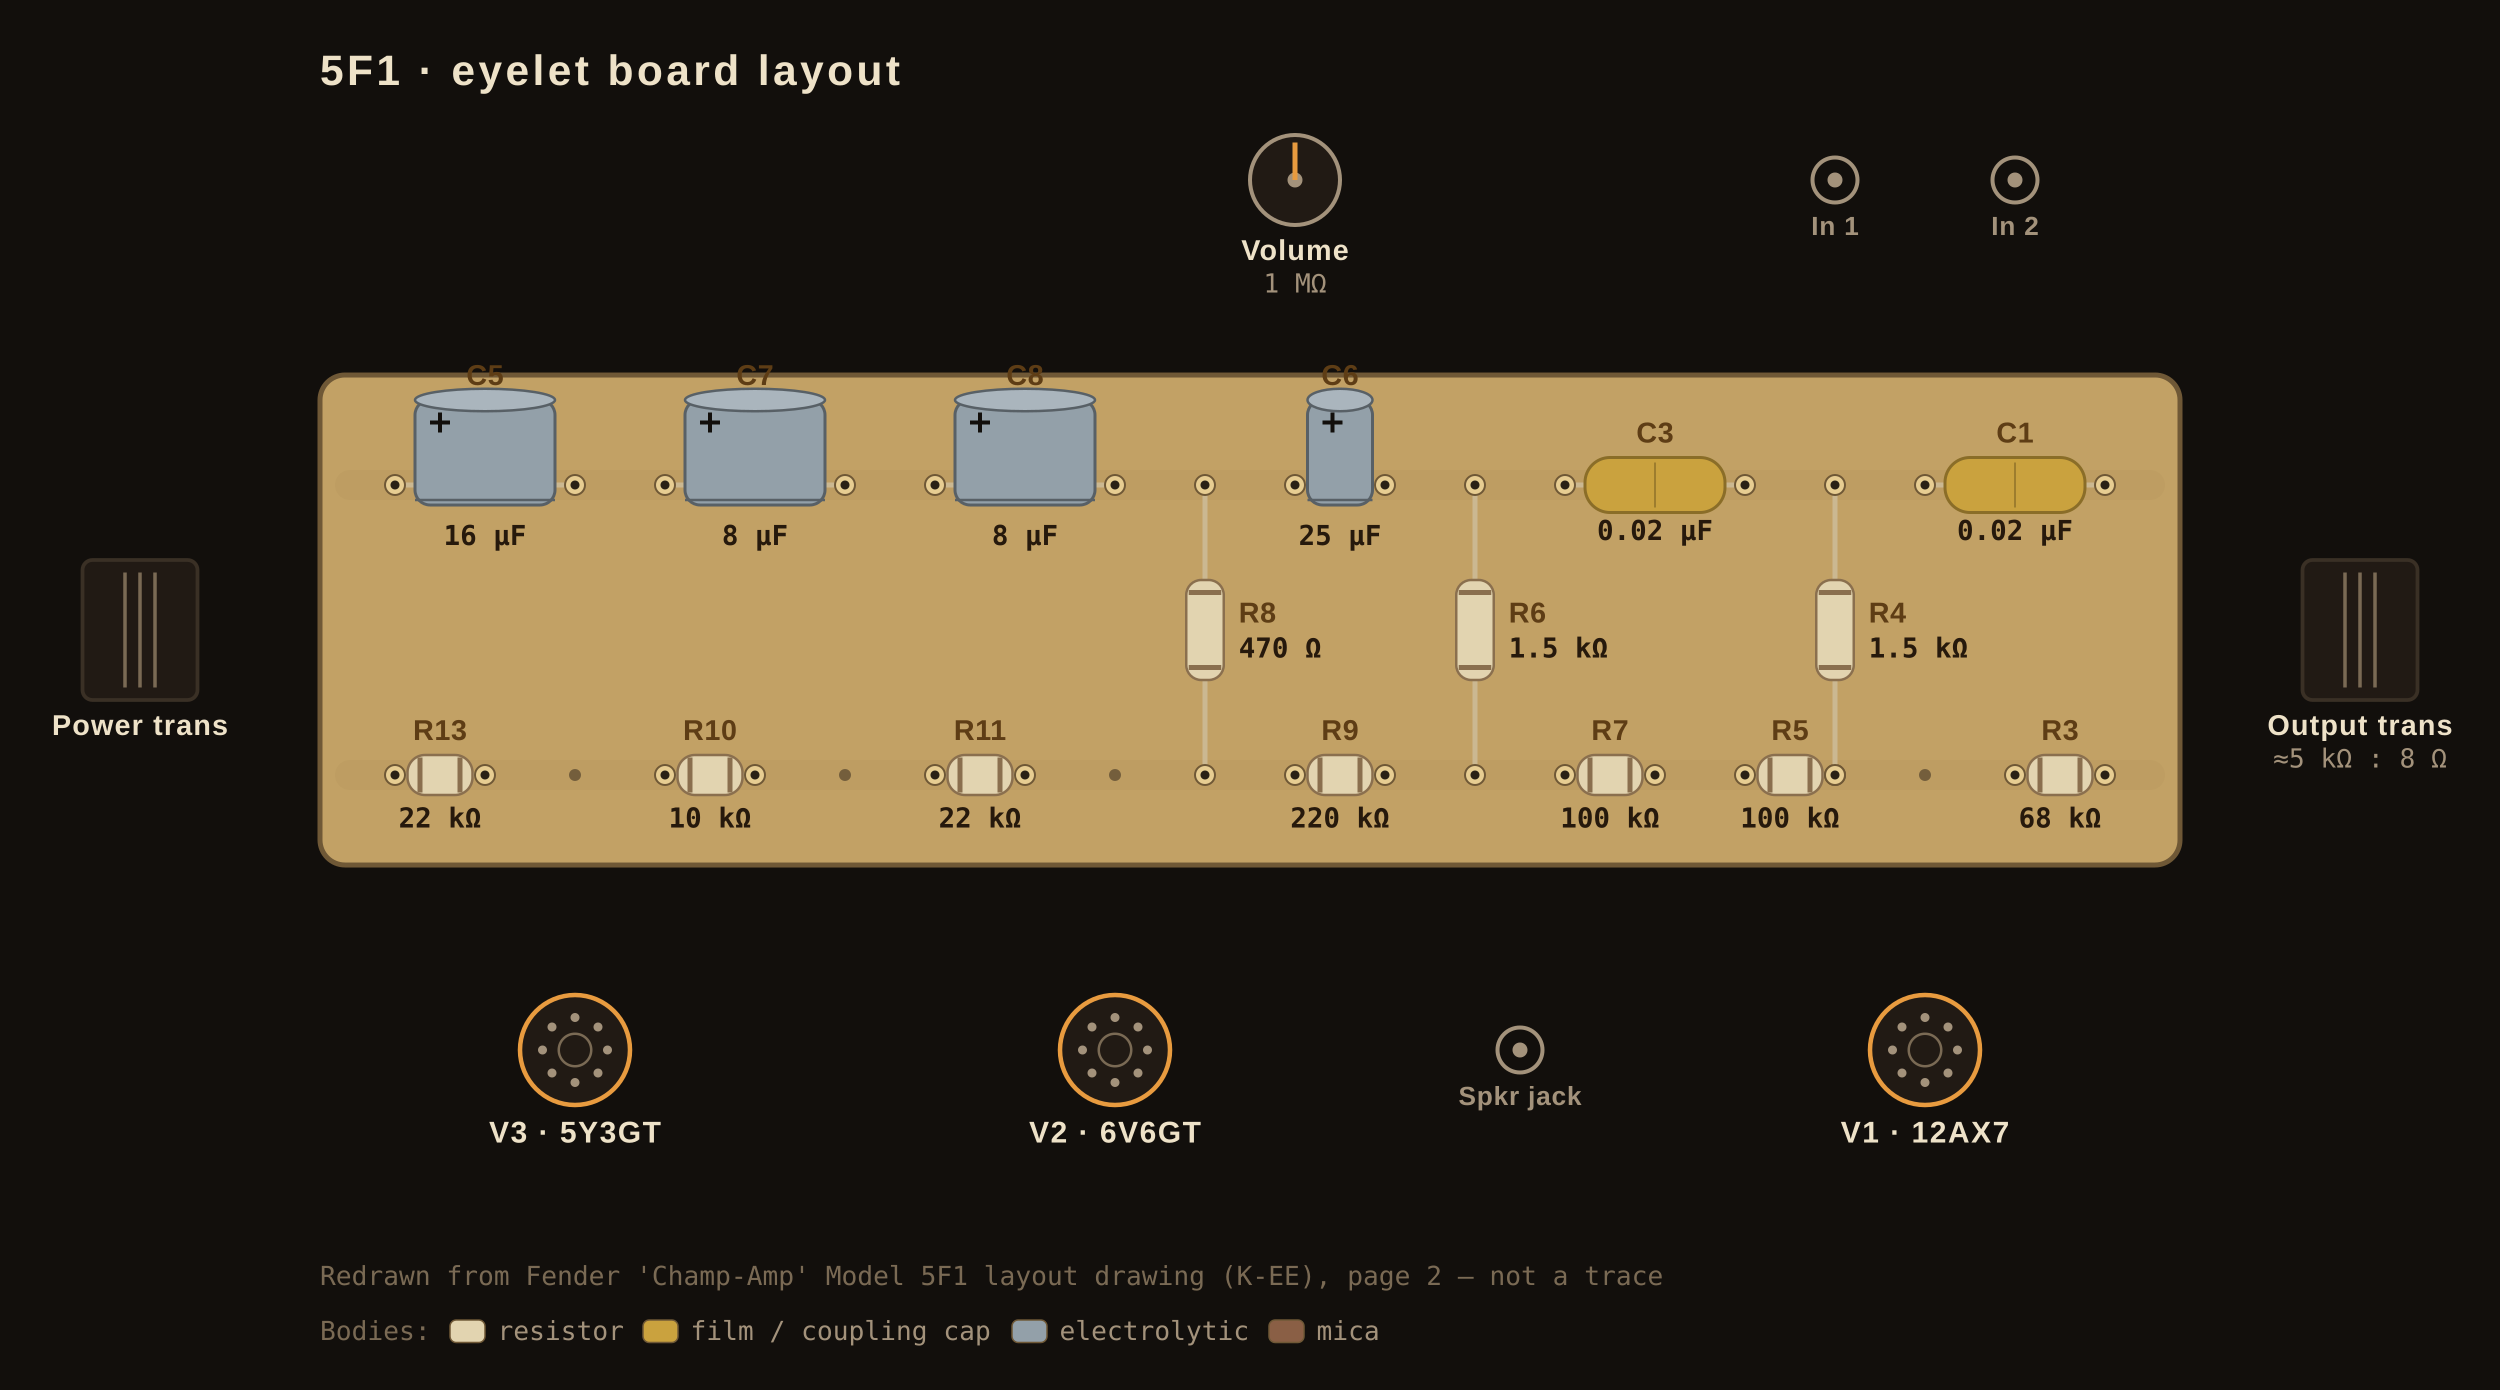
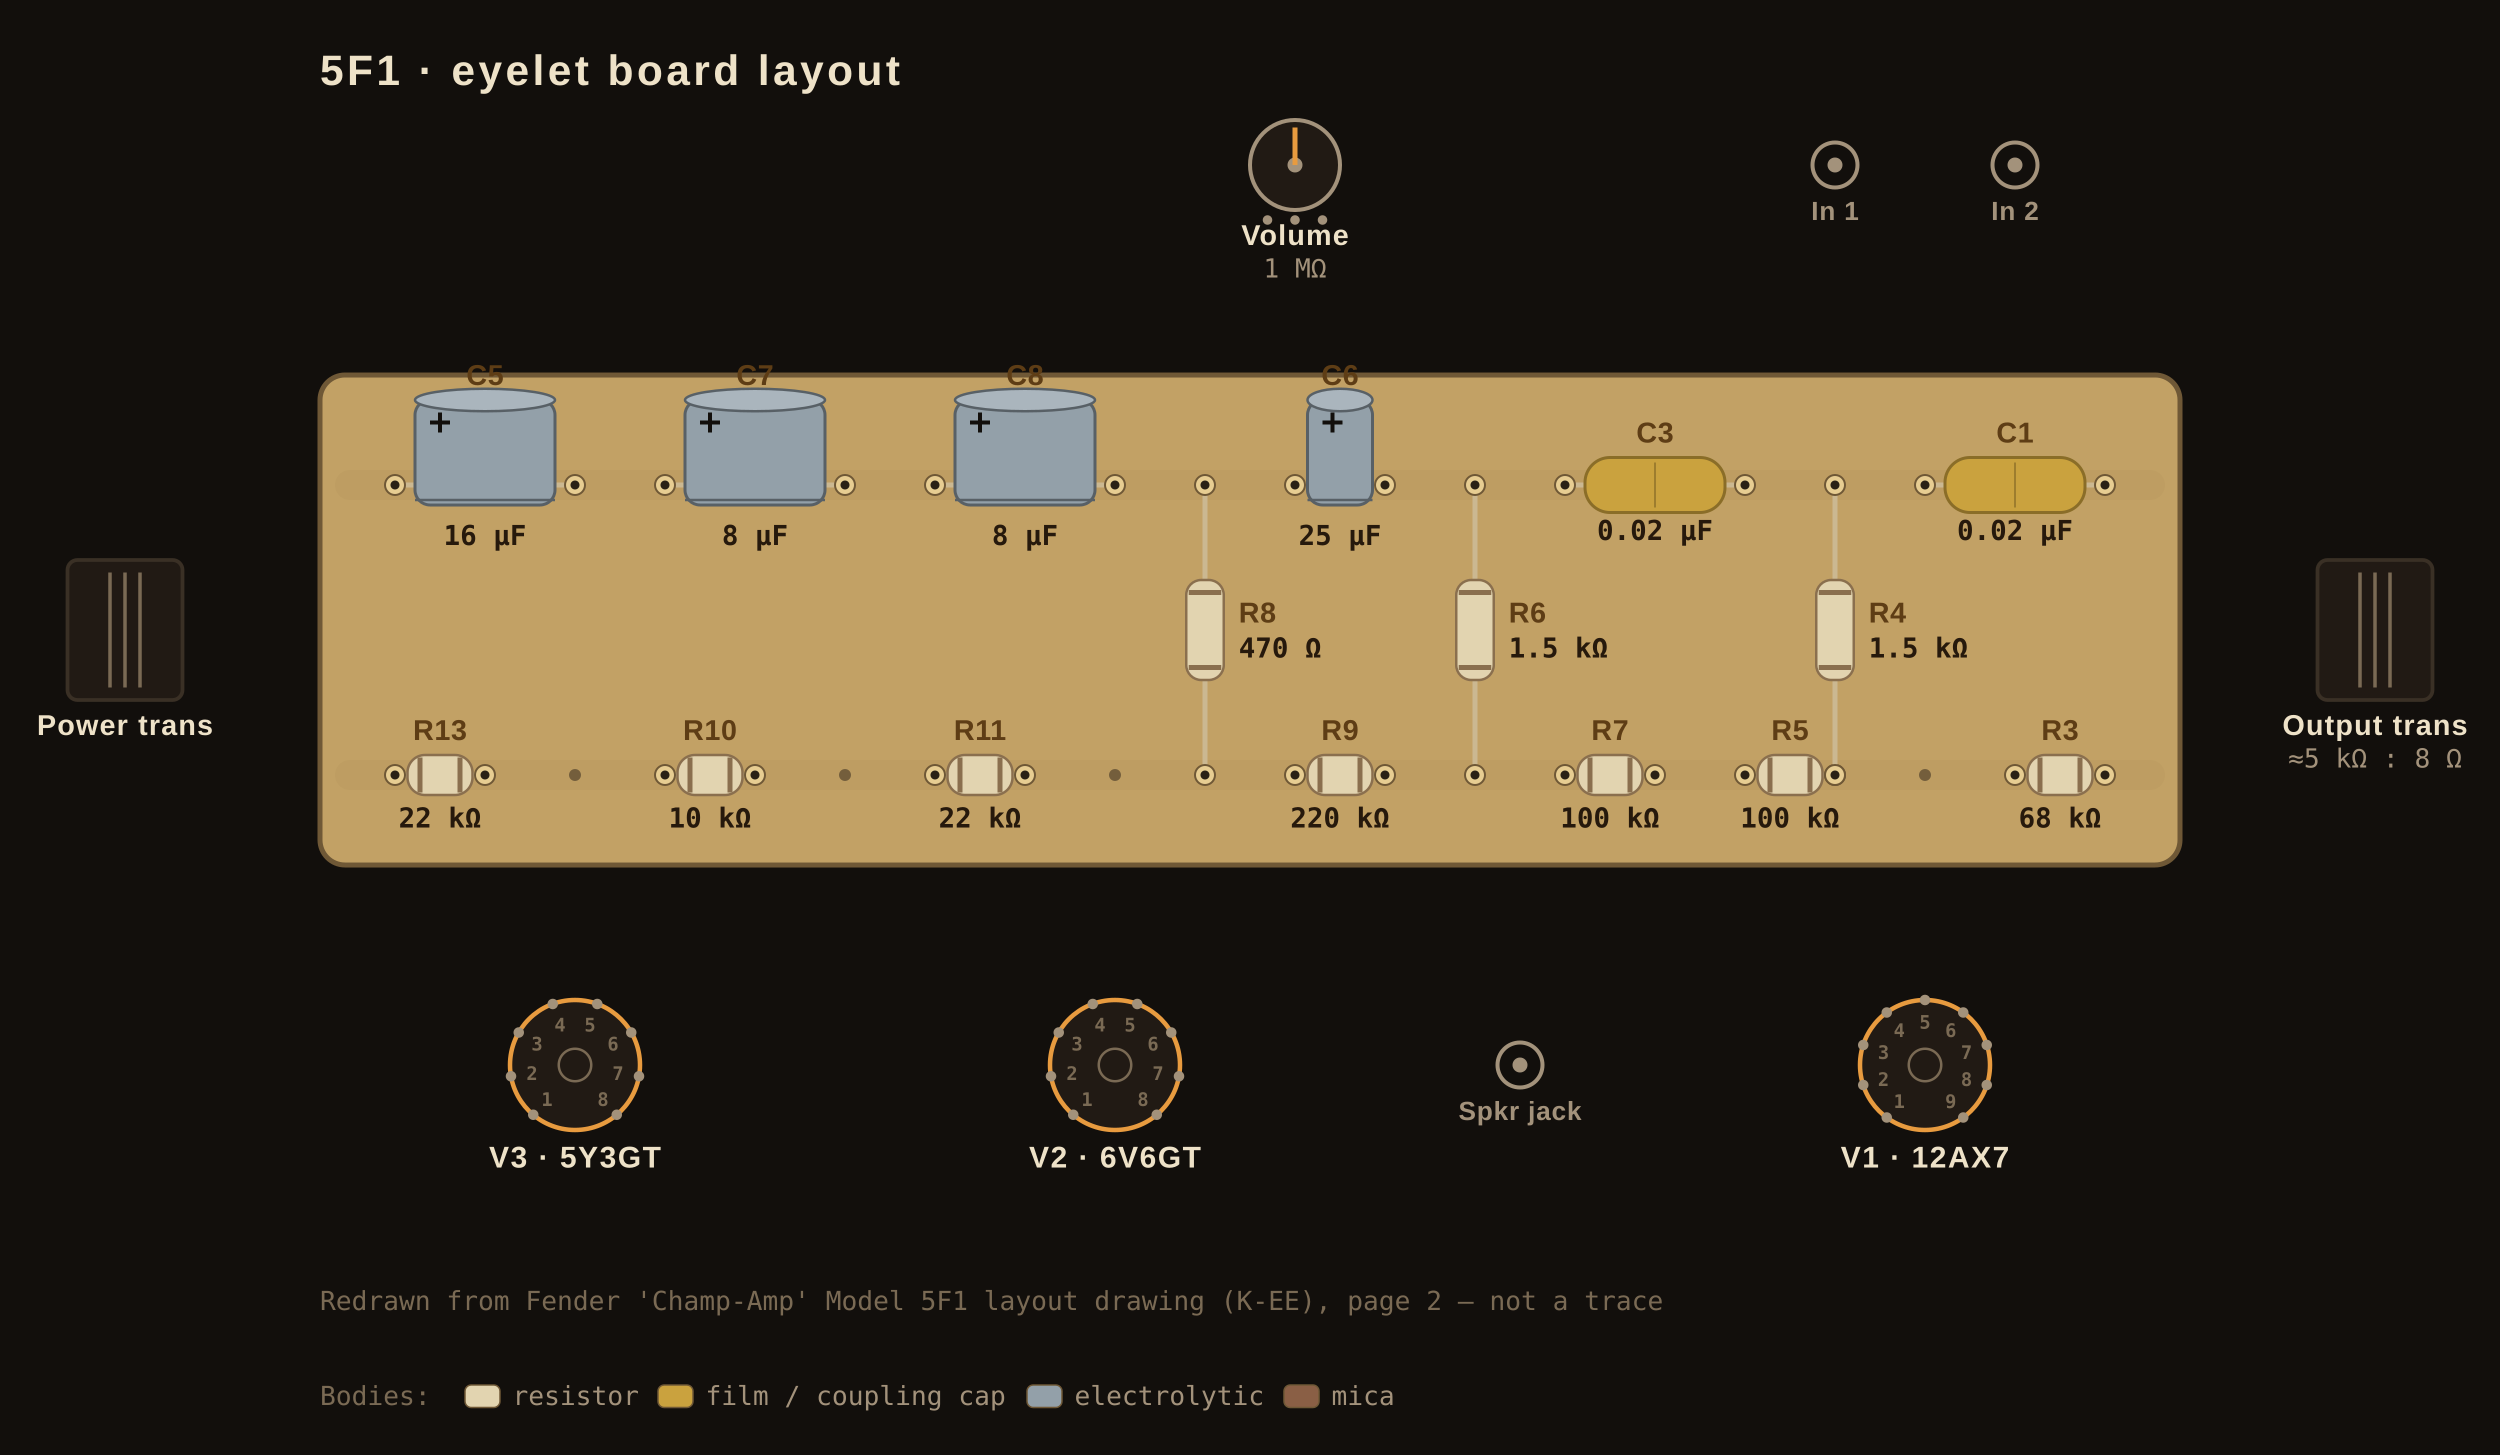
- <svg xmlns="http://www.w3.org/2000/svg" viewBox="0 0 1000 556" role="img" aria-label="5F1 · eyelet board layout — redrawn board layout diagram" width="100%" font-family="'Avenir Next Condensed','Arial Narrow','Helvetica Neue',Arial,sans-serif">
-   <rect x="0" y="0" width="1000" height="556" fill="#120f0c" />
+ <svg xmlns="http://www.w3.org/2000/svg" viewBox="0 0 1000 582" role="img" aria-label="5F1 · eyelet board layout — redrawn board layout diagram" width="100%" font-family="'Avenir Next Condensed','Arial Narrow','Helvetica Neue',Arial,sans-serif">
+   <rect x="0" y="0" width="1000" height="582" fill="#120f0c" />
  <rect x="128" y="150" width="744" height="196" rx="10" fill="#c2a165" stroke="#6f5836" stroke-width="2" />
  <line x1="140" y1="194" x2="860" y2="194" stroke="#b7965c" stroke-width="12" opacity="0.35" stroke-linecap="round" />
  <line x1="140" y1="310" x2="860" y2="310" stroke="#b7965c" stroke-width="12" opacity="0.35" stroke-linecap="round" />
  <circle cx="158" cy="194" r="2.4" fill="#2a2016" opacity="0.5" />
  <circle cx="194" cy="194" r="2.4" fill="#2a2016" opacity="0.5" />
  <circle cx="230" cy="194" r="2.4" fill="#2a2016" opacity="0.5" />
  <circle cx="266" cy="194" r="2.4" fill="#2a2016" opacity="0.5" />
  <circle cx="302" cy="194" r="2.4" fill="#2a2016" opacity="0.5" />
  <circle cx="338" cy="194" r="2.4" fill="#2a2016" opacity="0.5" />
  <circle cx="374" cy="194" r="2.4" fill="#2a2016" opacity="0.5" />
  <circle cx="410" cy="194" r="2.4" fill="#2a2016" opacity="0.5" />
  <circle cx="446" cy="194" r="2.4" fill="#2a2016" opacity="0.5" />
  <circle cx="482" cy="194" r="2.4" fill="#2a2016" opacity="0.5" />
  <circle cx="518" cy="194" r="2.4" fill="#2a2016" opacity="0.5" />
  <circle cx="554" cy="194" r="2.4" fill="#2a2016" opacity="0.5" />
  <circle cx="590" cy="194" r="2.4" fill="#2a2016" opacity="0.5" />
  <circle cx="626" cy="194" r="2.4" fill="#2a2016" opacity="0.5" />
  <circle cx="662" cy="194" r="2.4" fill="#2a2016" opacity="0.5" />
  <circle cx="698" cy="194" r="2.4" fill="#2a2016" opacity="0.5" />
  <circle cx="734" cy="194" r="2.4" fill="#2a2016" opacity="0.5" />
  <circle cx="770" cy="194" r="2.4" fill="#2a2016" opacity="0.5" />
  <circle cx="806" cy="194" r="2.4" fill="#2a2016" opacity="0.5" />
  <circle cx="842" cy="194" r="2.4" fill="#2a2016" opacity="0.5" />
  <circle cx="158" cy="310" r="2.4" fill="#2a2016" opacity="0.5" />
  <circle cx="194" cy="310" r="2.4" fill="#2a2016" opacity="0.5" />
  <circle cx="230" cy="310" r="2.4" fill="#2a2016" opacity="0.5" />
  <circle cx="266" cy="310" r="2.4" fill="#2a2016" opacity="0.5" />
  <circle cx="302" cy="310" r="2.4" fill="#2a2016" opacity="0.5" />
  <circle cx="338" cy="310" r="2.4" fill="#2a2016" opacity="0.5" />
  <circle cx="374" cy="310" r="2.4" fill="#2a2016" opacity="0.5" />
  <circle cx="410" cy="310" r="2.4" fill="#2a2016" opacity="0.5" />
  <circle cx="446" cy="310" r="2.4" fill="#2a2016" opacity="0.5" />
  <circle cx="482" cy="310" r="2.4" fill="#2a2016" opacity="0.5" />
  <circle cx="518" cy="310" r="2.4" fill="#2a2016" opacity="0.5" />
  <circle cx="554" cy="310" r="2.4" fill="#2a2016" opacity="0.5" />
  <circle cx="590" cy="310" r="2.4" fill="#2a2016" opacity="0.5" />
  <circle cx="626" cy="310" r="2.4" fill="#2a2016" opacity="0.5" />
  <circle cx="662" cy="310" r="2.4" fill="#2a2016" opacity="0.5" />
  <circle cx="698" cy="310" r="2.4" fill="#2a2016" opacity="0.5" />
  <circle cx="734" cy="310" r="2.4" fill="#2a2016" opacity="0.5" />
  <circle cx="770" cy="310" r="2.4" fill="#2a2016" opacity="0.5" />
  <circle cx="806" cy="310" r="2.4" fill="#2a2016" opacity="0.5" />
  <circle cx="842" cy="310" r="2.4" fill="#2a2016" opacity="0.5" />
-   <rect x="33" y="224" width="46" height="56" rx="4" fill="#211a14" stroke="#3a3025" stroke-width="1.5" />
+   <rect x="27" y="224" width="46" height="56" rx="4" fill="#211a14" stroke="#3a3025" stroke-width="1.5" />
+   <line x1="44" y1="229" x2="44" y2="275" stroke="#7a6a54" stroke-width="1.4" />
  <line x1="50" y1="229" x2="50" y2="275" stroke="#7a6a54" stroke-width="1.4" />
  <line x1="56" y1="229" x2="56" y2="275" stroke="#7a6a54" stroke-width="1.4" />
-   <line x1="62" y1="229" x2="62" y2="275" stroke="#7a6a54" stroke-width="1.4" />
-   <text x="56" y="294" fill="#eee2c8" font-size="11.5" font-family="'Avenir Next Condensed','Arial Narrow','Helvetica Neue',Arial,sans-serif" font-weight="600" text-anchor="middle" letter-spacing="0.04em">Power trans</text>
-   <circle cx="230" cy="420" r="22" fill="#211a14" stroke="#e89b3f" stroke-width="1.8" />
-   <circle cx="230" cy="420" r="6.5" fill="none" stroke="#7a6a54" stroke-width="1" />
-   <circle cx="230" cy="407" r="1.8" fill="#a3927b" />
-   <circle cx="239.2" cy="410.8" r="1.8" fill="#a3927b" />
-   <circle cx="243" cy="420" r="1.8" fill="#a3927b" />
-   <circle cx="239.2" cy="429.2" r="1.8" fill="#a3927b" />
-   <circle cx="230" cy="433" r="1.8" fill="#a3927b" />
-   <circle cx="220.8" cy="429.2" r="1.8" fill="#a3927b" />
-   <circle cx="217" cy="420" r="1.8" fill="#a3927b" />
-   <circle cx="220.8" cy="410.8" r="1.8" fill="#a3927b" />
-   <text x="230" y="457" fill="#eee2c8" font-size="12" font-family="'Avenir Next Condensed','Arial Narrow','Helvetica Neue',Arial,sans-serif" font-weight="600" text-anchor="middle" letter-spacing="0.05em">V3 · 5Y3GT</text>
-   <circle cx="446" cy="420" r="22" fill="#211a14" stroke="#e89b3f" stroke-width="1.8" />
-   <circle cx="446" cy="420" r="6.5" fill="none" stroke="#7a6a54" stroke-width="1" />
-   <circle cx="446" cy="407" r="1.8" fill="#a3927b" />
-   <circle cx="455.2" cy="410.8" r="1.8" fill="#a3927b" />
-   <circle cx="459" cy="420" r="1.8" fill="#a3927b" />
-   <circle cx="455.2" cy="429.2" r="1.8" fill="#a3927b" />
-   <circle cx="446" cy="433" r="1.8" fill="#a3927b" />
-   <circle cx="436.8" cy="429.2" r="1.8" fill="#a3927b" />
-   <circle cx="433" cy="420" r="1.8" fill="#a3927b" />
-   <circle cx="436.8" cy="410.8" r="1.8" fill="#a3927b" />
-   <text x="446" y="457" fill="#eee2c8" font-size="12" font-family="'Avenir Next Condensed','Arial Narrow','Helvetica Neue',Arial,sans-serif" font-weight="600" text-anchor="middle" letter-spacing="0.05em">V2 · 6V6GT</text>
-   <circle cx="608" cy="420" r="9" fill="#120f0c" stroke="#a3927b" stroke-width="1.6" />
-   <circle cx="608" cy="420" r="3" fill="#a3927b" />
-   <text x="608" y="442" fill="#a3927b" font-size="10.5" font-family="'Avenir Next Condensed','Arial Narrow','Helvetica Neue',Arial,sans-serif" font-weight="600" text-anchor="middle" letter-spacing="0.03em">Spkr jack</text>
-   <circle cx="770" cy="420" r="22" fill="#211a14" stroke="#e89b3f" stroke-width="1.8" />
-   <circle cx="770" cy="420" r="6.5" fill="none" stroke="#7a6a54" stroke-width="1" />
-   <circle cx="770" cy="407" r="1.8" fill="#a3927b" />
-   <circle cx="779.2" cy="410.8" r="1.8" fill="#a3927b" />
-   <circle cx="783" cy="420" r="1.8" fill="#a3927b" />
-   <circle cx="779.2" cy="429.2" r="1.8" fill="#a3927b" />
-   <circle cx="770" cy="433" r="1.8" fill="#a3927b" />
-   <circle cx="760.8" cy="429.2" r="1.8" fill="#a3927b" />
-   <circle cx="757" cy="420" r="1.8" fill="#a3927b" />
-   <circle cx="760.8" cy="410.8" r="1.8" fill="#a3927b" />
-   <text x="770" y="457" fill="#eee2c8" font-size="12" font-family="'Avenir Next Condensed','Arial Narrow','Helvetica Neue',Arial,sans-serif" font-weight="600" text-anchor="middle" letter-spacing="0.05em">V1 · 12AX7</text>
-   <circle cx="518" cy="72" r="18" fill="#211a14" stroke="#a3927b" stroke-width="1.6" />
-   <circle cx="518" cy="72" r="3" fill="#a3927b" />
-   <line x1="518" y1="72" x2="518" y2="57" stroke="#e89b3f" stroke-width="2" />
-   <text x="518" y="104" fill="#eee2c8" font-size="11.5" font-family="'Avenir Next Condensed','Arial Narrow','Helvetica Neue',Arial,sans-serif" font-weight="600" text-anchor="middle" letter-spacing="0.04em">Volume</text>
-   <text x="518" y="117" fill="#a3927b" font-size="10.5" font-family="'SF Mono',Menlo,Consolas,monospace" font-weight="500" text-anchor="middle">1 MΩ</text>
-   <circle cx="734" cy="72" r="9" fill="#120f0c" stroke="#a3927b" stroke-width="1.6" />
-   <circle cx="734" cy="72" r="3" fill="#a3927b" />
-   <text x="734" y="94" fill="#a3927b" font-size="10.5" font-family="'Avenir Next Condensed','Arial Narrow','Helvetica Neue',Arial,sans-serif" font-weight="600" text-anchor="middle" letter-spacing="0.03em">In 1</text>
-   <circle cx="806" cy="72" r="9" fill="#120f0c" stroke="#a3927b" stroke-width="1.6" />
-   <circle cx="806" cy="72" r="3" fill="#a3927b" />
-   <text x="806" y="94" fill="#a3927b" font-size="10.5" font-family="'Avenir Next Condensed','Arial Narrow','Helvetica Neue',Arial,sans-serif" font-weight="600" text-anchor="middle" letter-spacing="0.03em">In 2</text>
-   <rect x="921" y="224" width="46" height="56" rx="4" fill="#211a14" stroke="#3a3025" stroke-width="1.5" />
-   <line x1="938" y1="229" x2="938" y2="275" stroke="#7a6a54" stroke-width="1.4" />
+   <text x="50" y="294" fill="#eee2c8" font-size="11.5" font-family="'Avenir Next Condensed','Arial Narrow','Helvetica Neue',Arial,sans-serif" font-weight="600" text-anchor="middle" letter-spacing="0.04em">Power trans</text>
+   <circle cx="230" cy="426" r="26" fill="#211a14" stroke="#e89b3f" stroke-width="1.8" />
+   <circle cx="230" cy="426" r="6.5" fill="none" stroke="#7a6a54" stroke-width="1" />
+   <circle cx="213.3" cy="445.9" r="2.1" fill="#a3927b" />
+   <text x="218.8" y="442.4" fill="#7a6a54" font-size="7.5" font-family="'SF Mono',Menlo,Consolas,monospace" font-weight="600" text-anchor="middle">1</text>
+   <circle cx="204.4" cy="430.5" r="2.1" fill="#a3927b" />
+   <text x="212.8" y="432" fill="#7a6a54" font-size="7.5" font-family="'SF Mono',Menlo,Consolas,monospace" font-weight="600" text-anchor="middle">2</text>
+   <circle cx="207.5" cy="413" r="2.1" fill="#a3927b" />
+   <text x="214.8" y="420.2" fill="#7a6a54" font-size="7.5" font-family="'SF Mono',Menlo,Consolas,monospace" font-weight="600" text-anchor="middle">3</text>
+   <circle cx="221.1" cy="401.6" r="2.1" fill="#a3927b" />
+   <text x="224" y="412.6" fill="#7a6a54" font-size="7.5" font-family="'SF Mono',Menlo,Consolas,monospace" font-weight="600" text-anchor="middle">4</text>
+   <circle cx="238.9" cy="401.6" r="2.1" fill="#a3927b" />
+   <text x="236" y="412.6" fill="#7a6a54" font-size="7.5" font-family="'SF Mono',Menlo,Consolas,monospace" font-weight="600" text-anchor="middle">5</text>
+   <circle cx="252.5" cy="413" r="2.1" fill="#a3927b" />
+   <text x="245.2" y="420.2" fill="#7a6a54" font-size="7.5" font-family="'SF Mono',Menlo,Consolas,monospace" font-weight="600" text-anchor="middle">6</text>
+   <circle cx="255.6" cy="430.5" r="2.1" fill="#a3927b" />
+   <text x="247.2" y="432" fill="#7a6a54" font-size="7.5" font-family="'SF Mono',Menlo,Consolas,monospace" font-weight="600" text-anchor="middle">7</text>
+   <circle cx="246.7" cy="445.9" r="2.1" fill="#a3927b" />
+   <text x="241.2" y="442.4" fill="#7a6a54" font-size="7.5" font-family="'SF Mono',Menlo,Consolas,monospace" font-weight="600" text-anchor="middle">8</text>
+   <text x="230" y="467" fill="#eee2c8" font-size="12" font-family="'Avenir Next Condensed','Arial Narrow','Helvetica Neue',Arial,sans-serif" font-weight="600" text-anchor="middle" letter-spacing="0.05em">V3 · 5Y3GT</text>
+   <circle cx="446" cy="426" r="26" fill="#211a14" stroke="#e89b3f" stroke-width="1.8" />
+   <circle cx="446" cy="426" r="6.5" fill="none" stroke="#7a6a54" stroke-width="1" />
+   <circle cx="429.3" cy="445.9" r="2.1" fill="#a3927b" />
+   <text x="434.8" y="442.4" fill="#7a6a54" font-size="7.5" font-family="'SF Mono',Menlo,Consolas,monospace" font-weight="600" text-anchor="middle">1</text>
+   <circle cx="420.4" cy="430.5" r="2.1" fill="#a3927b" />
+   <text x="428.8" y="432" fill="#7a6a54" font-size="7.5" font-family="'SF Mono',Menlo,Consolas,monospace" font-weight="600" text-anchor="middle">2</text>
+   <circle cx="423.5" cy="413" r="2.1" fill="#a3927b" />
+   <text x="430.8" y="420.2" fill="#7a6a54" font-size="7.5" font-family="'SF Mono',Menlo,Consolas,monospace" font-weight="600" text-anchor="middle">3</text>
+   <circle cx="437.1" cy="401.6" r="2.1" fill="#a3927b" />
+   <text x="440" y="412.6" fill="#7a6a54" font-size="7.5" font-family="'SF Mono',Menlo,Consolas,monospace" font-weight="600" text-anchor="middle">4</text>
+   <circle cx="454.9" cy="401.6" r="2.1" fill="#a3927b" />
+   <text x="452" y="412.6" fill="#7a6a54" font-size="7.5" font-family="'SF Mono',Menlo,Consolas,monospace" font-weight="600" text-anchor="middle">5</text>
+   <circle cx="468.5" cy="413" r="2.1" fill="#a3927b" />
+   <text x="461.2" y="420.2" fill="#7a6a54" font-size="7.5" font-family="'SF Mono',Menlo,Consolas,monospace" font-weight="600" text-anchor="middle">6</text>
+   <circle cx="471.6" cy="430.5" r="2.1" fill="#a3927b" />
+   <text x="463.2" y="432" fill="#7a6a54" font-size="7.5" font-family="'SF Mono',Menlo,Consolas,monospace" font-weight="600" text-anchor="middle">7</text>
+   <circle cx="462.7" cy="445.9" r="2.1" fill="#a3927b" />
+   <text x="457.2" y="442.4" fill="#7a6a54" font-size="7.5" font-family="'SF Mono',Menlo,Consolas,monospace" font-weight="600" text-anchor="middle">8</text>
+   <text x="446" y="467" fill="#eee2c8" font-size="12" font-family="'Avenir Next Condensed','Arial Narrow','Helvetica Neue',Arial,sans-serif" font-weight="600" text-anchor="middle" letter-spacing="0.05em">V2 · 6V6GT</text>
+   <circle cx="608" cy="426" r="9" fill="#120f0c" stroke="#a3927b" stroke-width="1.6" />
+   <circle cx="608" cy="426" r="3" fill="#a3927b" />
+   <text x="608" y="448" fill="#a3927b" font-size="10.5" font-family="'Avenir Next Condensed','Arial Narrow','Helvetica Neue',Arial,sans-serif" font-weight="600" text-anchor="middle" letter-spacing="0.03em">Spkr jack</text>
+   <circle cx="770" cy="426" r="26" fill="#211a14" stroke="#e89b3f" stroke-width="1.8" />
+   <circle cx="770" cy="426" r="6.5" fill="none" stroke="#7a6a54" stroke-width="1" />
+   <circle cx="754.7" cy="447" r="2.1" fill="#a3927b" />
+   <text x="759.7" y="443.2" fill="#7a6a54" font-size="7.5" font-family="'SF Mono',Menlo,Consolas,monospace" font-weight="600" text-anchor="middle">1</text>
+   <circle cx="745.3" cy="434" r="2.1" fill="#a3927b" />
+   <text x="753.4" y="434.4" fill="#7a6a54" font-size="7.5" font-family="'SF Mono',Menlo,Consolas,monospace" font-weight="600" text-anchor="middle">2</text>
+   <circle cx="745.3" cy="418" r="2.1" fill="#a3927b" />
+   <text x="753.4" y="423.6" fill="#7a6a54" font-size="7.5" font-family="'SF Mono',Menlo,Consolas,monospace" font-weight="600" text-anchor="middle">3</text>
+   <circle cx="754.7" cy="405" r="2.1" fill="#a3927b" />
+   <text x="759.7" y="414.8" fill="#7a6a54" font-size="7.5" font-family="'SF Mono',Menlo,Consolas,monospace" font-weight="600" text-anchor="middle">4</text>
+   <circle cx="770" cy="400" r="2.1" fill="#a3927b" />
+   <text x="770" y="411.5" fill="#7a6a54" font-size="7.5" font-family="'SF Mono',Menlo,Consolas,monospace" font-weight="600" text-anchor="middle">5</text>
+   <circle cx="785.3" cy="405" r="2.1" fill="#a3927b" />
+   <text x="780.3" y="414.8" fill="#7a6a54" font-size="7.5" font-family="'SF Mono',Menlo,Consolas,monospace" font-weight="600" text-anchor="middle">6</text>
+   <circle cx="794.7" cy="418" r="2.1" fill="#a3927b" />
+   <text x="786.6" y="423.6" fill="#7a6a54" font-size="7.5" font-family="'SF Mono',Menlo,Consolas,monospace" font-weight="600" text-anchor="middle">7</text>
+   <circle cx="794.7" cy="434" r="2.1" fill="#a3927b" />
+   <text x="786.6" y="434.4" fill="#7a6a54" font-size="7.5" font-family="'SF Mono',Menlo,Consolas,monospace" font-weight="600" text-anchor="middle">8</text>
+   <circle cx="785.3" cy="447" r="2.1" fill="#a3927b" />
+   <text x="780.3" y="443.2" fill="#7a6a54" font-size="7.5" font-family="'SF Mono',Menlo,Consolas,monospace" font-weight="600" text-anchor="middle">9</text>
+   <text x="770" y="467" fill="#eee2c8" font-size="12" font-family="'Avenir Next Condensed','Arial Narrow','Helvetica Neue',Arial,sans-serif" font-weight="600" text-anchor="middle" letter-spacing="0.05em">V1 · 12AX7</text>
+   <circle cx="518" cy="66" r="18" fill="#211a14" stroke="#a3927b" stroke-width="1.6" />
+   <circle cx="518" cy="66" r="3" fill="#a3927b" />
+   <line x1="518" y1="66" x2="518" y2="51" stroke="#e89b3f" stroke-width="2" />
+   <circle cx="507" cy="88" r="1.9" fill="#a3927b" />
+   <circle cx="518" cy="88" r="1.9" fill="#a3927b" />
+   <circle cx="529" cy="88" r="1.9" fill="#a3927b" />
+   <text x="518" y="98" fill="#eee2c8" font-size="11.5" font-family="'Avenir Next Condensed','Arial Narrow','Helvetica Neue',Arial,sans-serif" font-weight="600" text-anchor="middle" letter-spacing="0.04em">Volume</text>
+   <text x="518" y="111" fill="#a3927b" font-size="10.5" font-family="'SF Mono',Menlo,Consolas,monospace" font-weight="500" text-anchor="middle">1 MΩ</text>
+   <circle cx="734" cy="66" r="9" fill="#120f0c" stroke="#a3927b" stroke-width="1.6" />
+   <circle cx="734" cy="66" r="3" fill="#a3927b" />
+   <text x="734" y="88" fill="#a3927b" font-size="10.5" font-family="'Avenir Next Condensed','Arial Narrow','Helvetica Neue',Arial,sans-serif" font-weight="600" text-anchor="middle" letter-spacing="0.03em">In 1</text>
+   <circle cx="806" cy="66" r="9" fill="#120f0c" stroke="#a3927b" stroke-width="1.6" />
+   <circle cx="806" cy="66" r="3" fill="#a3927b" />
+   <text x="806" y="88" fill="#a3927b" font-size="10.5" font-family="'Avenir Next Condensed','Arial Narrow','Helvetica Neue',Arial,sans-serif" font-weight="600" text-anchor="middle" letter-spacing="0.03em">In 2</text>
+   <rect x="927" y="224" width="46" height="56" rx="4" fill="#211a14" stroke="#3a3025" stroke-width="1.5" />
  <line x1="944" y1="229" x2="944" y2="275" stroke="#7a6a54" stroke-width="1.4" />
  <line x1="950" y1="229" x2="950" y2="275" stroke="#7a6a54" stroke-width="1.4" />
-   <text x="944" y="294" fill="#eee2c8" font-size="11.5" font-family="'Avenir Next Condensed','Arial Narrow','Helvetica Neue',Arial,sans-serif" font-weight="600" text-anchor="middle" letter-spacing="0.04em">Output trans</text>
-   <text x="944" y="307" fill="#a3927b" font-size="10.5" font-family="'SF Mono',Menlo,Consolas,monospace" font-weight="500" text-anchor="middle">≈5 kΩ : 8 Ω</text>
+   <line x1="956" y1="229" x2="956" y2="275" stroke="#7a6a54" stroke-width="1.4" />
+   <text x="950" y="294" fill="#eee2c8" font-size="11.5" font-family="'Avenir Next Condensed','Arial Narrow','Helvetica Neue',Arial,sans-serif" font-weight="600" text-anchor="middle" letter-spacing="0.04em">Output trans</text>
+   <text x="950" y="307" fill="#a3927b" font-size="10.5" font-family="'SF Mono',Menlo,Consolas,monospace" font-weight="500" text-anchor="middle">≈5 kΩ : 8 Ω</text>
  <line x1="158" y1="194" x2="230" y2="194" stroke="#cbb891" stroke-width="2" />
  <rect x="166" y="160" width="56" height="42" rx="6" fill="#93a0a9" stroke="#586066" stroke-width="1.2" />
  <ellipse cx="194" cy="160" rx="28" ry="4.5" fill="#aab5bd" stroke="#586066" stroke-width="1" />
  <line x1="172" y1="169" x2="180" y2="169" stroke="#120f0c" stroke-width="1.6" />
  <line x1="176" y1="165" x2="176" y2="173" stroke="#120f0c" stroke-width="1.6" />
  <line x1="166" y1="200" x2="222" y2="200" stroke="#586066" stroke-width="1" />
  <text x="194" y="154" fill="#5e3d15" font-size="11.5" font-family="'Avenir Next Condensed','Arial Narrow','Helvetica Neue',Arial,sans-serif" font-weight="700" text-anchor="middle" letter-spacing="0.02em">C5</text>
  <text x="194" y="218" fill="#26190c" font-size="11" font-family="'SF Mono',Menlo,Consolas,monospace" font-weight="600" text-anchor="middle">16 µF</text>
  <circle cx="158" cy="194" r="4" fill="#e7cd92" stroke="#6f5836" stroke-width="0.8" />
  <circle cx="158" cy="194" r="1.8" fill="#2a2016" />
  <circle cx="230" cy="194" r="4" fill="#e7cd92" stroke="#6f5836" stroke-width="0.8" />
  <circle cx="230" cy="194" r="1.8" fill="#2a2016" />
  <line x1="266" y1="194" x2="338" y2="194" stroke="#cbb891" stroke-width="2" />
  <rect x="274" y="160" width="56" height="42" rx="6" fill="#93a0a9" stroke="#586066" stroke-width="1.2" />
  <ellipse cx="302" cy="160" rx="28" ry="4.5" fill="#aab5bd" stroke="#586066" stroke-width="1" />
  <line x1="280" y1="169" x2="288" y2="169" stroke="#120f0c" stroke-width="1.6" />
  <line x1="284" y1="165" x2="284" y2="173" stroke="#120f0c" stroke-width="1.6" />
  <line x1="274" y1="200" x2="330" y2="200" stroke="#586066" stroke-width="1" />
  <text x="302" y="154" fill="#5e3d15" font-size="11.5" font-family="'Avenir Next Condensed','Arial Narrow','Helvetica Neue',Arial,sans-serif" font-weight="700" text-anchor="middle" letter-spacing="0.02em">C7</text>
  <text x="302" y="218" fill="#26190c" font-size="11" font-family="'SF Mono',Menlo,Consolas,monospace" font-weight="600" text-anchor="middle">8 µF</text>
  <circle cx="266" cy="194" r="4" fill="#e7cd92" stroke="#6f5836" stroke-width="0.8" />
  <circle cx="266" cy="194" r="1.8" fill="#2a2016" />
  <circle cx="338" cy="194" r="4" fill="#e7cd92" stroke="#6f5836" stroke-width="0.8" />
  <circle cx="338" cy="194" r="1.8" fill="#2a2016" />
  <line x1="374" y1="194" x2="446" y2="194" stroke="#cbb891" stroke-width="2" />
  <rect x="382" y="160" width="56" height="42" rx="6" fill="#93a0a9" stroke="#586066" stroke-width="1.2" />
  <ellipse cx="410" cy="160" rx="28" ry="4.5" fill="#aab5bd" stroke="#586066" stroke-width="1" />
  <line x1="388" y1="169" x2="396" y2="169" stroke="#120f0c" stroke-width="1.6" />
  <line x1="392" y1="165" x2="392" y2="173" stroke="#120f0c" stroke-width="1.6" />
  <line x1="382" y1="200" x2="438" y2="200" stroke="#586066" stroke-width="1" />
  <text x="410" y="154" fill="#5e3d15" font-size="11.5" font-family="'Avenir Next Condensed','Arial Narrow','Helvetica Neue',Arial,sans-serif" font-weight="700" text-anchor="middle" letter-spacing="0.02em">C8</text>
  <text x="410" y="218" fill="#26190c" font-size="11" font-family="'SF Mono',Menlo,Consolas,monospace" font-weight="600" text-anchor="middle">8 µF</text>
  <circle cx="374" cy="194" r="4" fill="#e7cd92" stroke="#6f5836" stroke-width="0.8" />
  <circle cx="374" cy="194" r="1.8" fill="#2a2016" />
  <circle cx="446" cy="194" r="4" fill="#e7cd92" stroke="#6f5836" stroke-width="0.8" />
  <circle cx="446" cy="194" r="1.8" fill="#2a2016" />
  <line x1="158" y1="310" x2="194" y2="310" stroke="#cbb891" stroke-width="2" />
  <rect x="163" y="302" width="26" height="16" rx="7" fill="#e2d4b0" stroke="#8a6f4e" stroke-width="1" />
  <line x1="168" y1="303" x2="168" y2="317" stroke="#8a6f4e" stroke-width="2" />
  <line x1="184" y1="303" x2="184" y2="317" stroke="#8a6f4e" stroke-width="2" />
  <text x="176" y="296" fill="#5e3d15" font-size="11.5" font-family="'Avenir Next Condensed','Arial Narrow','Helvetica Neue',Arial,sans-serif" font-weight="700" text-anchor="middle" letter-spacing="0.02em">R13</text>
  <text x="176" y="331" fill="#26190c" font-size="11" font-family="'SF Mono',Menlo,Consolas,monospace" font-weight="600" text-anchor="middle">22 kΩ</text>
  <circle cx="158" cy="310" r="4" fill="#e7cd92" stroke="#6f5836" stroke-width="0.8" />
  <circle cx="158" cy="310" r="1.8" fill="#2a2016" />
  <circle cx="194" cy="310" r="4" fill="#e7cd92" stroke="#6f5836" stroke-width="0.8" />
  <circle cx="194" cy="310" r="1.8" fill="#2a2016" />
  <line x1="266" y1="310" x2="302" y2="310" stroke="#cbb891" stroke-width="2" />
  <rect x="271" y="302" width="26" height="16" rx="7" fill="#e2d4b0" stroke="#8a6f4e" stroke-width="1" />
  <line x1="276" y1="303" x2="276" y2="317" stroke="#8a6f4e" stroke-width="2" />
  <line x1="292" y1="303" x2="292" y2="317" stroke="#8a6f4e" stroke-width="2" />
  <text x="284" y="296" fill="#5e3d15" font-size="11.5" font-family="'Avenir Next Condensed','Arial Narrow','Helvetica Neue',Arial,sans-serif" font-weight="700" text-anchor="middle" letter-spacing="0.02em">R10</text>
  <text x="284" y="331" fill="#26190c" font-size="11" font-family="'SF Mono',Menlo,Consolas,monospace" font-weight="600" text-anchor="middle">10 kΩ</text>
  <circle cx="266" cy="310" r="4" fill="#e7cd92" stroke="#6f5836" stroke-width="0.8" />
  <circle cx="266" cy="310" r="1.8" fill="#2a2016" />
  <circle cx="302" cy="310" r="4" fill="#e7cd92" stroke="#6f5836" stroke-width="0.8" />
  <circle cx="302" cy="310" r="1.8" fill="#2a2016" />
  <line x1="374" y1="310" x2="410" y2="310" stroke="#cbb891" stroke-width="2" />
  <rect x="379" y="302" width="26" height="16" rx="7" fill="#e2d4b0" stroke="#8a6f4e" stroke-width="1" />
  <line x1="384" y1="303" x2="384" y2="317" stroke="#8a6f4e" stroke-width="2" />
  <line x1="400" y1="303" x2="400" y2="317" stroke="#8a6f4e" stroke-width="2" />
  <text x="392" y="296" fill="#5e3d15" font-size="11.5" font-family="'Avenir Next Condensed','Arial Narrow','Helvetica Neue',Arial,sans-serif" font-weight="700" text-anchor="middle" letter-spacing="0.02em">R11</text>
  <text x="392" y="331" fill="#26190c" font-size="11" font-family="'SF Mono',Menlo,Consolas,monospace" font-weight="600" text-anchor="middle">22 kΩ</text>
  <circle cx="374" cy="310" r="4" fill="#e7cd92" stroke="#6f5836" stroke-width="0.8" />
  <circle cx="374" cy="310" r="1.8" fill="#2a2016" />
  <circle cx="410" cy="310" r="4" fill="#e7cd92" stroke="#6f5836" stroke-width="0.8" />
  <circle cx="410" cy="310" r="1.8" fill="#2a2016" />
  <line x1="482" y1="194" x2="482" y2="310" stroke="#cbb891" stroke-width="2" />
  <rect x="474.5" y="232" width="15" height="40" rx="6" fill="#e2d4b0" stroke="#8a6f4e" stroke-width="1" />
  <line x1="475.5" y1="237" x2="488.5" y2="237" stroke="#8a6f4e" stroke-width="2" />
  <line x1="475.5" y1="267" x2="488.5" y2="267" stroke="#8a6f4e" stroke-width="2" />
  <text x="495.5" y="249" fill="#5e3d15" font-size="11.5" font-family="'Avenir Next Condensed','Arial Narrow','Helvetica Neue',Arial,sans-serif" font-weight="700" text-anchor="start" letter-spacing="0.02em">R8</text>
  <text x="495.5" y="263" fill="#26190c" font-size="11" font-family="'SF Mono',Menlo,Consolas,monospace" font-weight="600" text-anchor="start">470 Ω</text>
  <circle cx="482" cy="194" r="4" fill="#e7cd92" stroke="#6f5836" stroke-width="0.8" />
  <circle cx="482" cy="194" r="1.8" fill="#2a2016" />
  <circle cx="482" cy="310" r="4" fill="#e7cd92" stroke="#6f5836" stroke-width="0.8" />
  <circle cx="482" cy="310" r="1.8" fill="#2a2016" />
  <line x1="518" y1="194" x2="554" y2="194" stroke="#cbb891" stroke-width="2" />
  <rect x="523" y="160" width="26" height="42" rx="6" fill="#93a0a9" stroke="#586066" stroke-width="1.2" />
  <ellipse cx="536" cy="160" rx="13" ry="4.5" fill="#aab5bd" stroke="#586066" stroke-width="1" />
  <line x1="529" y1="169" x2="537" y2="169" stroke="#120f0c" stroke-width="1.6" />
  <line x1="533" y1="165" x2="533" y2="173" stroke="#120f0c" stroke-width="1.6" />
  <line x1="523" y1="200" x2="549" y2="200" stroke="#586066" stroke-width="1" />
  <text x="536" y="154" fill="#5e3d15" font-size="11.5" font-family="'Avenir Next Condensed','Arial Narrow','Helvetica Neue',Arial,sans-serif" font-weight="700" text-anchor="middle" letter-spacing="0.02em">C6</text>
  <text x="536" y="218" fill="#26190c" font-size="11" font-family="'SF Mono',Menlo,Consolas,monospace" font-weight="600" text-anchor="middle">25 µF</text>
  <circle cx="518" cy="194" r="4" fill="#e7cd92" stroke="#6f5836" stroke-width="0.8" />
  <circle cx="518" cy="194" r="1.8" fill="#2a2016" />
  <circle cx="554" cy="194" r="4" fill="#e7cd92" stroke="#6f5836" stroke-width="0.8" />
  <circle cx="554" cy="194" r="1.8" fill="#2a2016" />
  <line x1="518" y1="310" x2="554" y2="310" stroke="#cbb891" stroke-width="2" />
  <rect x="523" y="302" width="26" height="16" rx="7" fill="#e2d4b0" stroke="#8a6f4e" stroke-width="1" />
  <line x1="528" y1="303" x2="528" y2="317" stroke="#8a6f4e" stroke-width="2" />
  <line x1="544" y1="303" x2="544" y2="317" stroke="#8a6f4e" stroke-width="2" />
  <text x="536" y="296" fill="#5e3d15" font-size="11.5" font-family="'Avenir Next Condensed','Arial Narrow','Helvetica Neue',Arial,sans-serif" font-weight="700" text-anchor="middle" letter-spacing="0.02em">R9</text>
  <text x="536" y="331" fill="#26190c" font-size="11" font-family="'SF Mono',Menlo,Consolas,monospace" font-weight="600" text-anchor="middle">220 kΩ</text>
  <circle cx="518" cy="310" r="4" fill="#e7cd92" stroke="#6f5836" stroke-width="0.8" />
  <circle cx="518" cy="310" r="1.8" fill="#2a2016" />
  <circle cx="554" cy="310" r="4" fill="#e7cd92" stroke="#6f5836" stroke-width="0.8" />
  <circle cx="554" cy="310" r="1.8" fill="#2a2016" />
  <line x1="626" y1="194" x2="698" y2="194" stroke="#cbb891" stroke-width="2" />
  <rect x="634" y="183" width="56" height="22" rx="10" fill="#caa23e" stroke="#8a6d28" stroke-width="1.2" />
  <line x1="662" y1="185" x2="662" y2="203" stroke="#8a6d28" stroke-width="0.8" opacity="0.7" />
  <text x="662" y="177" fill="#5e3d15" font-size="11.5" font-family="'Avenir Next Condensed','Arial Narrow','Helvetica Neue',Arial,sans-serif" font-weight="700" text-anchor="middle" letter-spacing="0.02em">C3</text>
  <text x="662" y="216" fill="#26190c" font-size="11" font-family="'SF Mono',Menlo,Consolas,monospace" font-weight="600" text-anchor="middle">0.02 µF</text>
  <circle cx="626" cy="194" r="4" fill="#e7cd92" stroke="#6f5836" stroke-width="0.8" />
  <circle cx="626" cy="194" r="1.8" fill="#2a2016" />
  <circle cx="698" cy="194" r="4" fill="#e7cd92" stroke="#6f5836" stroke-width="0.8" />
  <circle cx="698" cy="194" r="1.8" fill="#2a2016" />
  <line x1="626" y1="310" x2="662" y2="310" stroke="#cbb891" stroke-width="2" />
  <rect x="631" y="302" width="26" height="16" rx="7" fill="#e2d4b0" stroke="#8a6f4e" stroke-width="1" />
  <line x1="636" y1="303" x2="636" y2="317" stroke="#8a6f4e" stroke-width="2" />
  <line x1="652" y1="303" x2="652" y2="317" stroke="#8a6f4e" stroke-width="2" />
  <text x="644" y="296" fill="#5e3d15" font-size="11.5" font-family="'Avenir Next Condensed','Arial Narrow','Helvetica Neue',Arial,sans-serif" font-weight="700" text-anchor="middle" letter-spacing="0.02em">R7</text>
  <text x="644" y="331" fill="#26190c" font-size="11" font-family="'SF Mono',Menlo,Consolas,monospace" font-weight="600" text-anchor="middle">100 kΩ</text>
  <circle cx="626" cy="310" r="4" fill="#e7cd92" stroke="#6f5836" stroke-width="0.8" />
  <circle cx="626" cy="310" r="1.8" fill="#2a2016" />
  <circle cx="662" cy="310" r="4" fill="#e7cd92" stroke="#6f5836" stroke-width="0.8" />
  <circle cx="662" cy="310" r="1.8" fill="#2a2016" />
  <line x1="590" y1="194" x2="590" y2="310" stroke="#cbb891" stroke-width="2" />
  <rect x="582.5" y="232" width="15" height="40" rx="6" fill="#e2d4b0" stroke="#8a6f4e" stroke-width="1" />
  <line x1="583.5" y1="237" x2="596.5" y2="237" stroke="#8a6f4e" stroke-width="2" />
  <line x1="583.5" y1="267" x2="596.5" y2="267" stroke="#8a6f4e" stroke-width="2" />
  <text x="603.5" y="249" fill="#5e3d15" font-size="11.5" font-family="'Avenir Next Condensed','Arial Narrow','Helvetica Neue',Arial,sans-serif" font-weight="700" text-anchor="start" letter-spacing="0.02em">R6</text>
  <text x="603.5" y="263" fill="#26190c" font-size="11" font-family="'SF Mono',Menlo,Consolas,monospace" font-weight="600" text-anchor="start">1.5 kΩ</text>
  <circle cx="590" cy="194" r="4" fill="#e7cd92" stroke="#6f5836" stroke-width="0.8" />
  <circle cx="590" cy="194" r="1.8" fill="#2a2016" />
  <circle cx="590" cy="310" r="4" fill="#e7cd92" stroke="#6f5836" stroke-width="0.8" />
  <circle cx="590" cy="310" r="1.8" fill="#2a2016" />
  <line x1="698" y1="310" x2="734" y2="310" stroke="#cbb891" stroke-width="2" />
  <rect x="703" y="302" width="26" height="16" rx="7" fill="#e2d4b0" stroke="#8a6f4e" stroke-width="1" />
  <line x1="708" y1="303" x2="708" y2="317" stroke="#8a6f4e" stroke-width="2" />
  <line x1="724" y1="303" x2="724" y2="317" stroke="#8a6f4e" stroke-width="2" />
  <text x="716" y="296" fill="#5e3d15" font-size="11.5" font-family="'Avenir Next Condensed','Arial Narrow','Helvetica Neue',Arial,sans-serif" font-weight="700" text-anchor="middle" letter-spacing="0.02em">R5</text>
  <text x="716" y="331" fill="#26190c" font-size="11" font-family="'SF Mono',Menlo,Consolas,monospace" font-weight="600" text-anchor="middle">100 kΩ</text>
  <circle cx="698" cy="310" r="4" fill="#e7cd92" stroke="#6f5836" stroke-width="0.8" />
  <circle cx="698" cy="310" r="1.8" fill="#2a2016" />
  <circle cx="734" cy="310" r="4" fill="#e7cd92" stroke="#6f5836" stroke-width="0.8" />
  <circle cx="734" cy="310" r="1.8" fill="#2a2016" />
  <line x1="734" y1="194" x2="734" y2="310" stroke="#cbb891" stroke-width="2" />
  <rect x="726.5" y="232" width="15" height="40" rx="6" fill="#e2d4b0" stroke="#8a6f4e" stroke-width="1" />
  <line x1="727.5" y1="237" x2="740.5" y2="237" stroke="#8a6f4e" stroke-width="2" />
  <line x1="727.5" y1="267" x2="740.5" y2="267" stroke="#8a6f4e" stroke-width="2" />
  <text x="747.5" y="249" fill="#5e3d15" font-size="11.5" font-family="'Avenir Next Condensed','Arial Narrow','Helvetica Neue',Arial,sans-serif" font-weight="700" text-anchor="start" letter-spacing="0.02em">R4</text>
  <text x="747.5" y="263" fill="#26190c" font-size="11" font-family="'SF Mono',Menlo,Consolas,monospace" font-weight="600" text-anchor="start">1.5 kΩ</text>
  <circle cx="734" cy="194" r="4" fill="#e7cd92" stroke="#6f5836" stroke-width="0.8" />
  <circle cx="734" cy="194" r="1.8" fill="#2a2016" />
  <circle cx="734" cy="310" r="4" fill="#e7cd92" stroke="#6f5836" stroke-width="0.8" />
  <circle cx="734" cy="310" r="1.8" fill="#2a2016" />
  <line x1="770" y1="194" x2="842" y2="194" stroke="#cbb891" stroke-width="2" />
  <rect x="778" y="183" width="56" height="22" rx="10" fill="#caa23e" stroke="#8a6d28" stroke-width="1.2" />
  <line x1="806" y1="185" x2="806" y2="203" stroke="#8a6d28" stroke-width="0.8" opacity="0.7" />
  <text x="806" y="177" fill="#5e3d15" font-size="11.5" font-family="'Avenir Next Condensed','Arial Narrow','Helvetica Neue',Arial,sans-serif" font-weight="700" text-anchor="middle" letter-spacing="0.02em">C1</text>
  <text x="806" y="216" fill="#26190c" font-size="11" font-family="'SF Mono',Menlo,Consolas,monospace" font-weight="600" text-anchor="middle">0.02 µF</text>
  <circle cx="770" cy="194" r="4" fill="#e7cd92" stroke="#6f5836" stroke-width="0.8" />
  <circle cx="770" cy="194" r="1.8" fill="#2a2016" />
  <circle cx="842" cy="194" r="4" fill="#e7cd92" stroke="#6f5836" stroke-width="0.8" />
  <circle cx="842" cy="194" r="1.8" fill="#2a2016" />
  <line x1="806" y1="310" x2="842" y2="310" stroke="#cbb891" stroke-width="2" />
  <rect x="811" y="302" width="26" height="16" rx="7" fill="#e2d4b0" stroke="#8a6f4e" stroke-width="1" />
  <line x1="816" y1="303" x2="816" y2="317" stroke="#8a6f4e" stroke-width="2" />
  <line x1="832" y1="303" x2="832" y2="317" stroke="#8a6f4e" stroke-width="2" />
  <text x="824" y="296" fill="#5e3d15" font-size="11.5" font-family="'Avenir Next Condensed','Arial Narrow','Helvetica Neue',Arial,sans-serif" font-weight="700" text-anchor="middle" letter-spacing="0.02em">R3</text>
  <text x="824" y="331" fill="#26190c" font-size="11" font-family="'SF Mono',Menlo,Consolas,monospace" font-weight="600" text-anchor="middle">68 kΩ</text>
  <circle cx="806" cy="310" r="4" fill="#e7cd92" stroke="#6f5836" stroke-width="0.8" />
  <circle cx="806" cy="310" r="1.8" fill="#2a2016" />
  <circle cx="842" cy="310" r="4" fill="#e7cd92" stroke="#6f5836" stroke-width="0.8" />
  <circle cx="842" cy="310" r="1.8" fill="#2a2016" />
  <text x="128" y="34" fill="#eee2c8" font-size="17" font-family="'Avenir Next Condensed','Arial Narrow','Helvetica Neue',Arial,sans-serif" font-weight="600" text-anchor="start" letter-spacing="0.08em">5F1 · eyelet board layout</text>
-   <text x="128" y="514" fill="#7a6a54" font-size="10.5" font-family="'SF Mono',Menlo,Consolas,monospace" font-weight="500" text-anchor="start">Redrawn from Fender 'Champ-Amp' Model 5F1 layout drawing (K-EE), page 2 — not a trace</text>
-   <text x="128" y="536" fill="#7a6a54" font-size="10.5" font-family="'SF Mono',Menlo,Consolas,monospace" font-weight="500" text-anchor="start">Bodies:</text>
-   <rect x="180" y="528" width="14" height="9" rx="2.5" fill="#e2d4b0" stroke="#6f5836" stroke-width="0.6" />
-   <text x="199" y="536" fill="#a3927b" font-size="10.5" font-family="'SF Mono',Menlo,Consolas,monospace" font-weight="500" text-anchor="start">resistor</text>
-   <rect x="257.2" y="528" width="14" height="9" rx="2.5" fill="#caa23e" stroke="#6f5836" stroke-width="0.6" />
-   <text x="276.2" y="536" fill="#a3927b" font-size="10.5" font-family="'SF Mono',Menlo,Consolas,monospace" font-weight="500" text-anchor="start">film / coupling cap</text>
-   <rect x="404.8" y="528" width="14" height="9" rx="2.5" fill="#93a0a9" stroke="#6f5836" stroke-width="0.6" />
-   <text x="423.8" y="536" fill="#a3927b" font-size="10.5" font-family="'SF Mono',Menlo,Consolas,monospace" font-weight="500" text-anchor="start">electrolytic</text>
-   <rect x="507.6" y="528" width="14" height="9" rx="2.5" fill="#8a5f45" stroke="#6f5836" stroke-width="0.6" />
-   <text x="526.6" y="536" fill="#a3927b" font-size="10.5" font-family="'SF Mono',Menlo,Consolas,monospace" font-weight="500" text-anchor="start">mica</text>
+   <text x="128" y="524" fill="#7a6a54" font-size="10.5" font-family="'SF Mono',Menlo,Consolas,monospace" font-weight="500" text-anchor="start">Redrawn from Fender 'Champ-Amp' Model 5F1 layout drawing (K-EE), page 2 — not a trace</text>
+   <text x="128" y="562" fill="#7a6a54" font-size="10.5" font-family="'SF Mono',Menlo,Consolas,monospace" font-weight="500" text-anchor="start">Bodies:</text>
+   <rect x="186" y="554" width="14" height="9" rx="2.5" fill="#e2d4b0" stroke="#6f5836" stroke-width="0.6" />
+   <text x="205" y="562" fill="#a3927b" font-size="10.5" font-family="'SF Mono',Menlo,Consolas,monospace" font-weight="500" text-anchor="start">resistor</text>
+   <rect x="263.2" y="554" width="14" height="9" rx="2.5" fill="#caa23e" stroke="#6f5836" stroke-width="0.6" />
+   <text x="282.2" y="562" fill="#a3927b" font-size="10.5" font-family="'SF Mono',Menlo,Consolas,monospace" font-weight="500" text-anchor="start">film / coupling cap</text>
+   <rect x="410.8" y="554" width="14" height="9" rx="2.5" fill="#93a0a9" stroke="#6f5836" stroke-width="0.6" />
+   <text x="429.8" y="562" fill="#a3927b" font-size="10.5" font-family="'SF Mono',Menlo,Consolas,monospace" font-weight="500" text-anchor="start">electrolytic</text>
+   <rect x="513.6" y="554" width="14" height="9" rx="2.5" fill="#8a5f45" stroke="#6f5836" stroke-width="0.6" />
+   <text x="532.6" y="562" fill="#a3927b" font-size="10.5" font-family="'SF Mono',Menlo,Consolas,monospace" font-weight="500" text-anchor="start">mica</text>
</svg>
